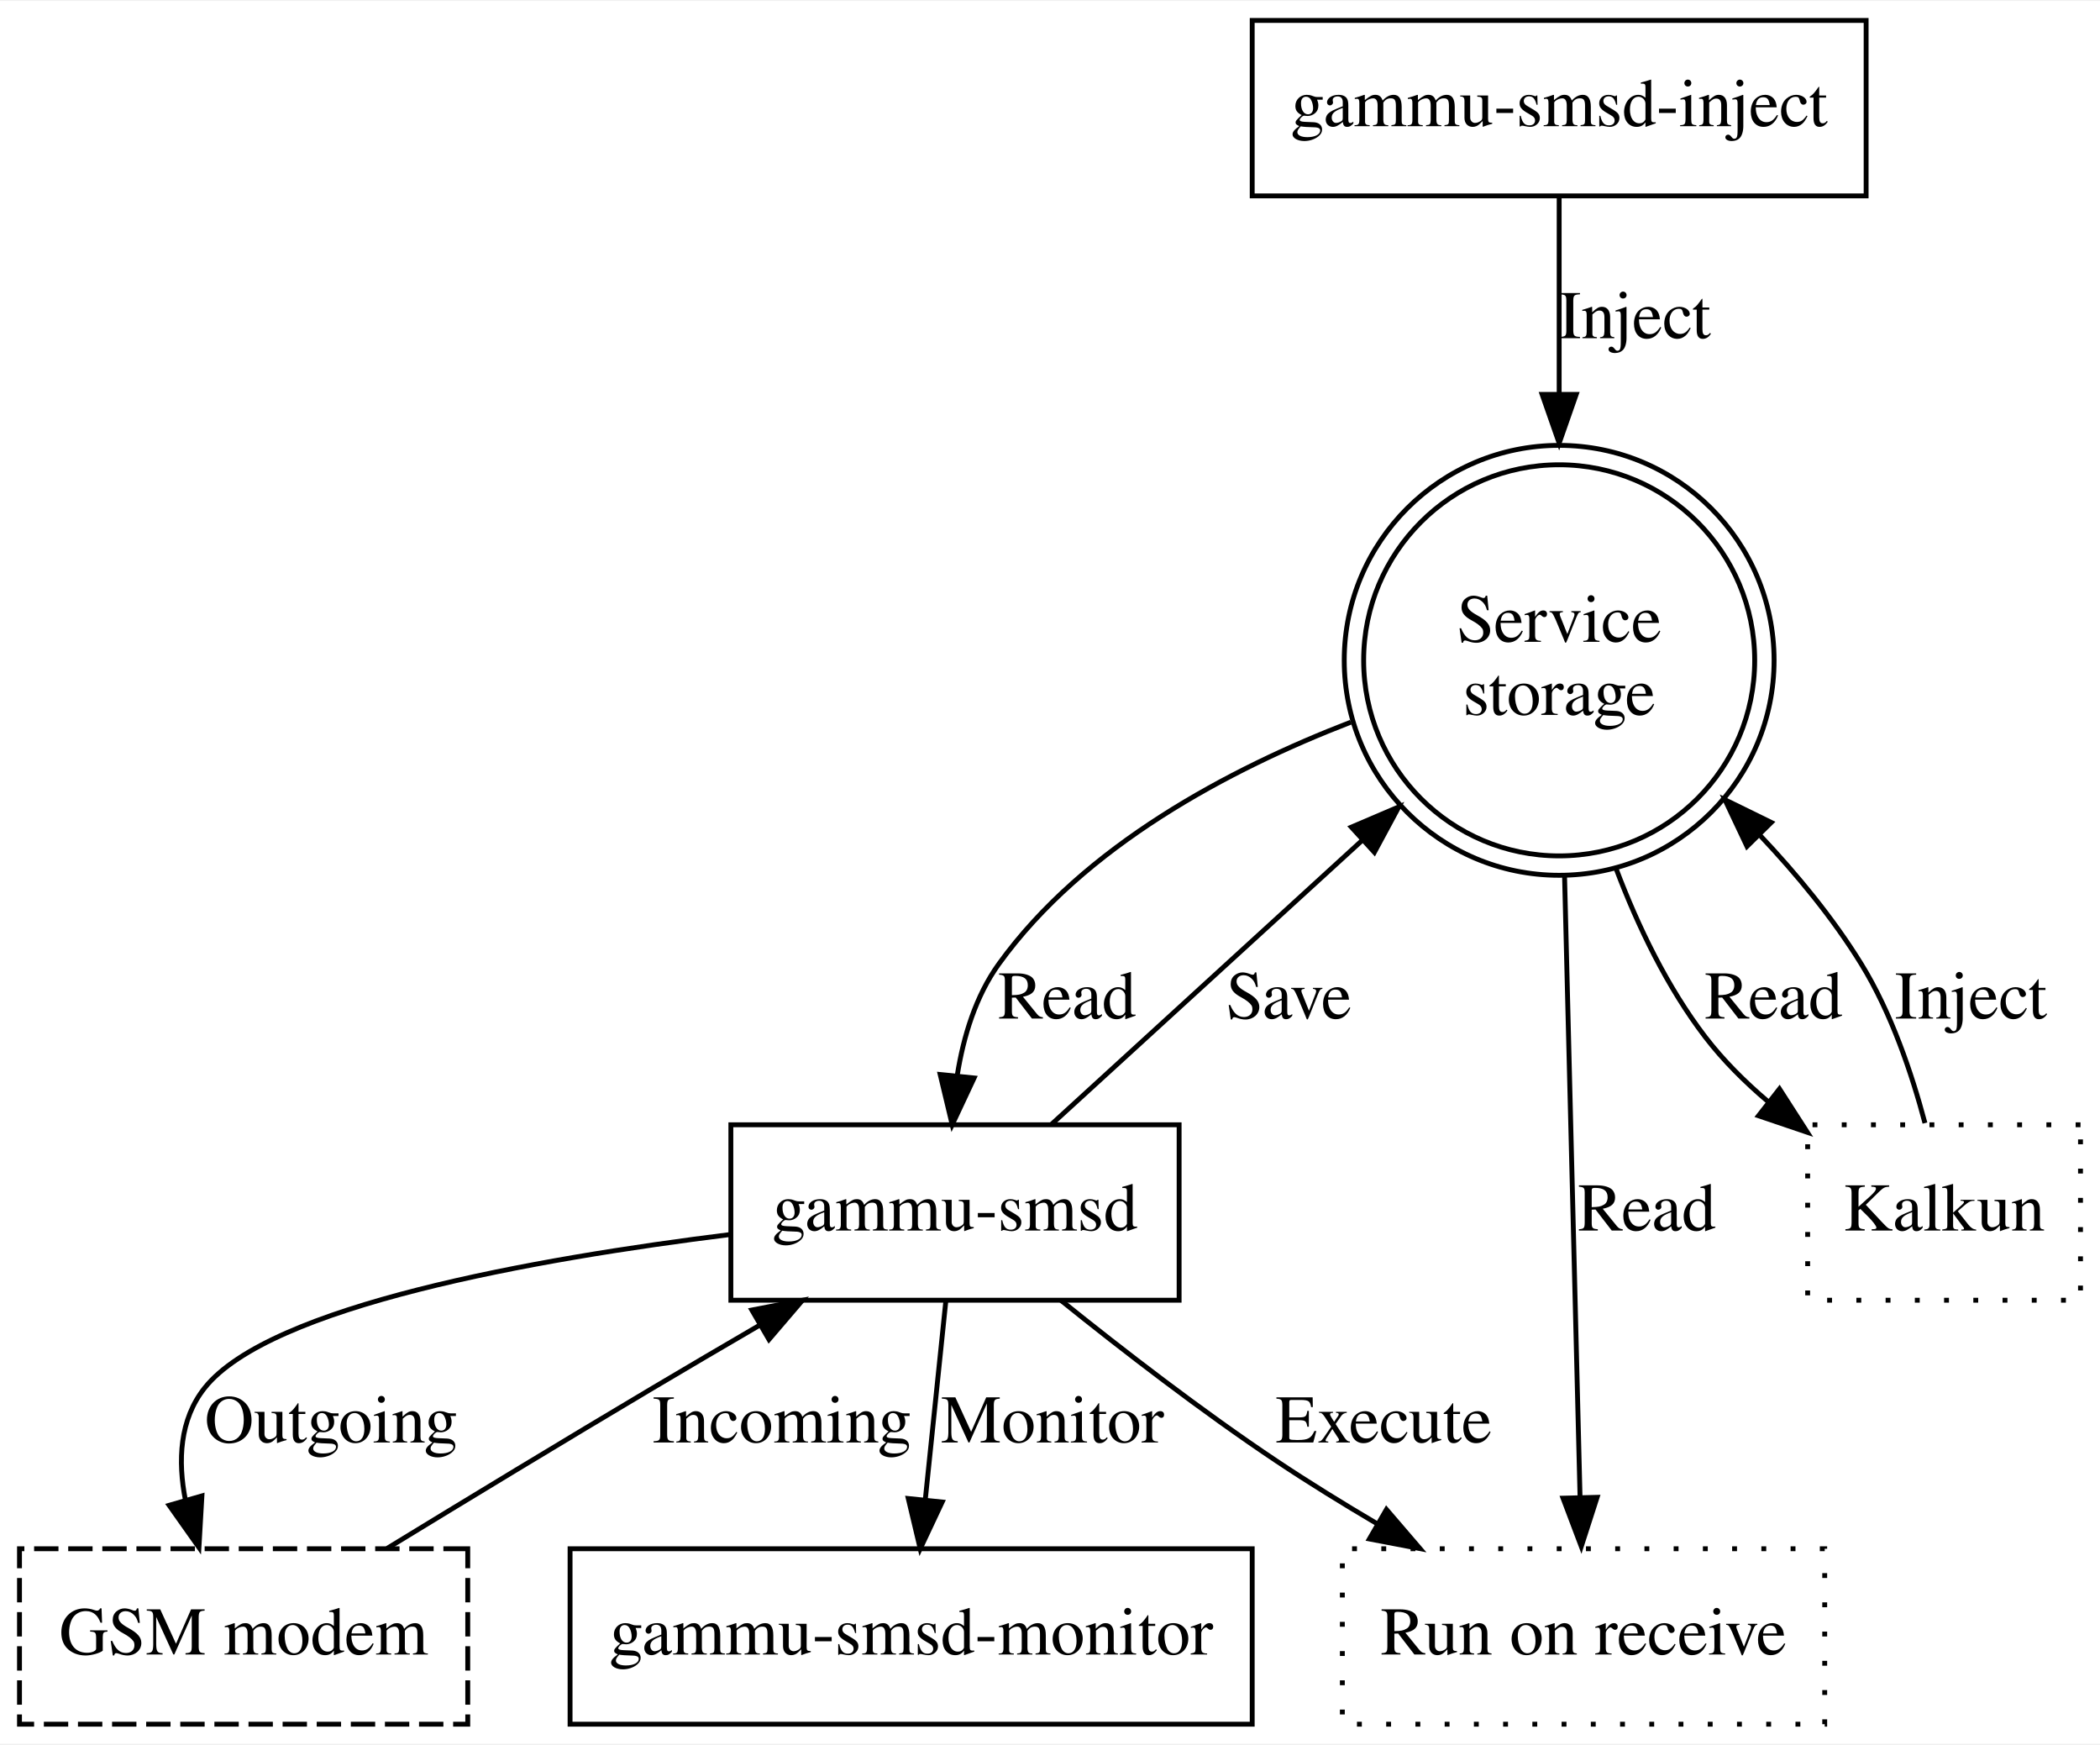
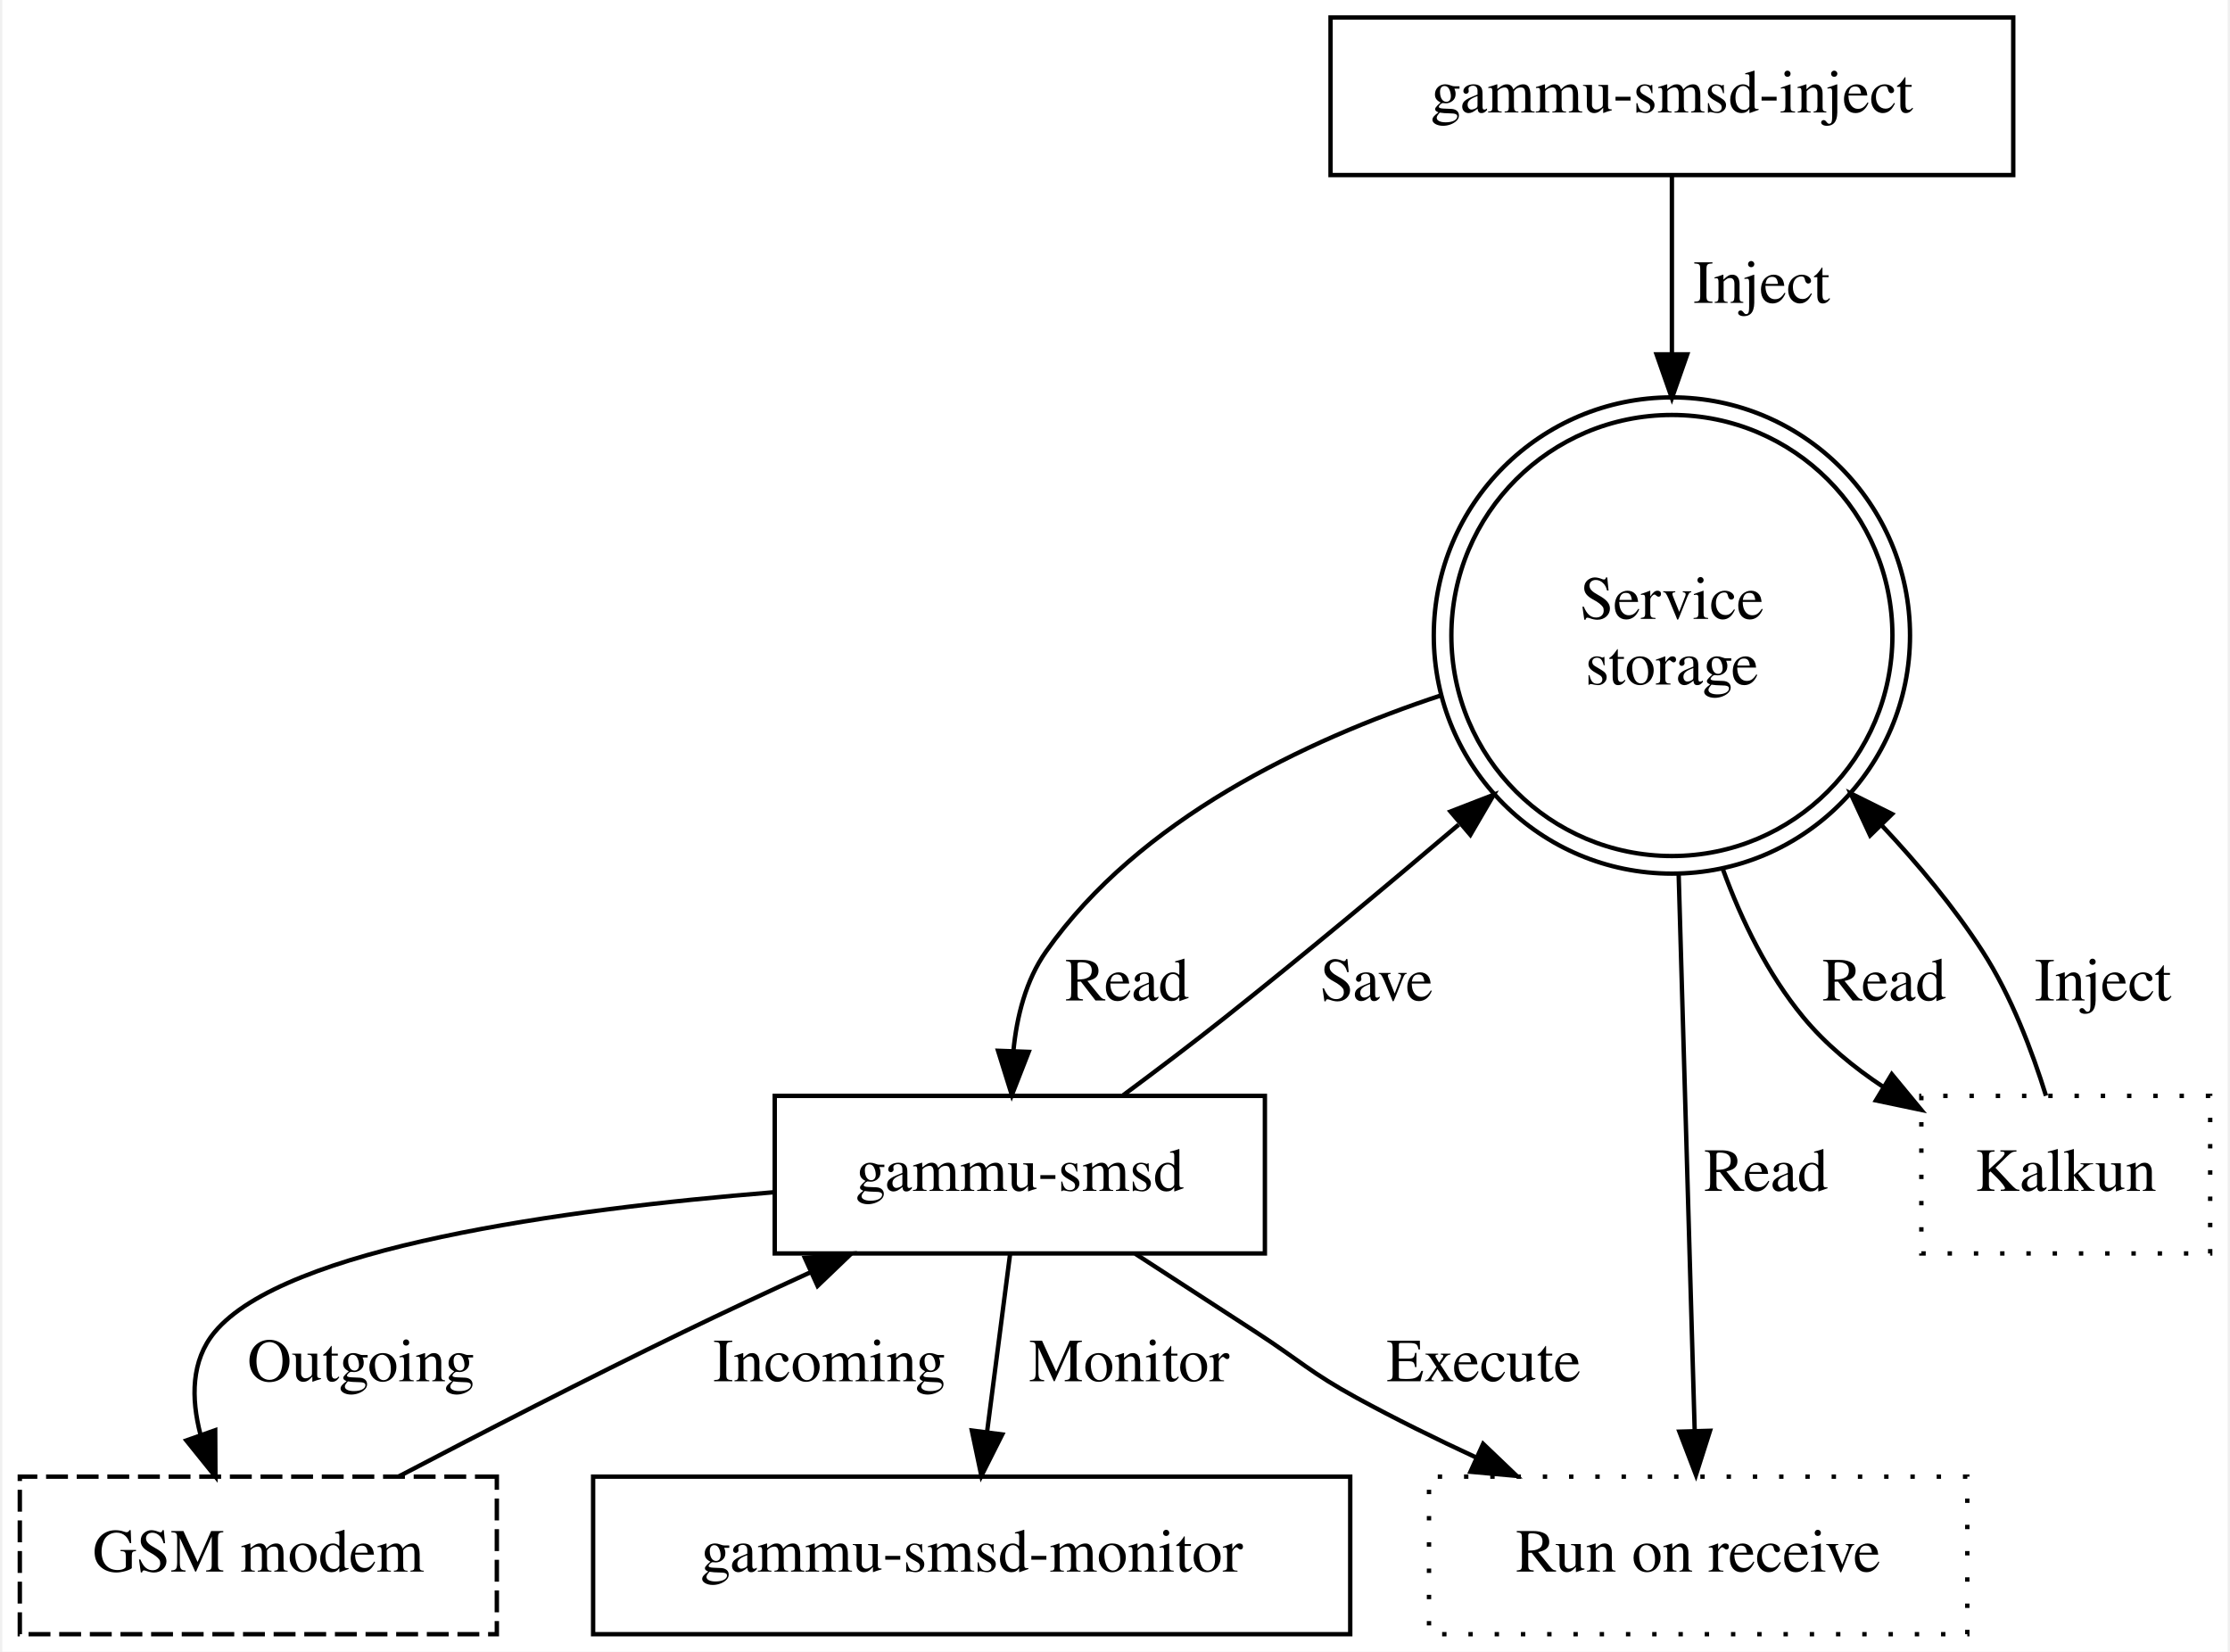
- <svg xmlns="http://www.w3.org/2000/svg" width="431pt" height="358pt" viewBox="0.00 0.00 431.00 357.61">
-   <g id="graph0" class="graph" transform="scale(1 1) rotate(0) translate(4 353.6102)">
-     <polygon fill="#ffffff" stroke="transparent" points="-4,4 -4,-353.61 427,-353.61 427,4 -4,4" />
+ <svg xmlns="http://www.w3.org/2000/svg" width="509pt" height="377pt" viewBox="0.00 0.00 508.50 377.41">
+   <g id="graph0" class="graph" transform="scale(1 1) rotate(0) translate(4 373.41)">
+     <polygon fill="white" stroke="transparent" points="-4,4 -4,-373.41 504.5,-373.41 504.5,4 -4,4" />
    <g id="node1" class="node">
-       <polygon fill="none" stroke="#000000" points="379,-349.61 253,-349.61 253,-313.61 379,-313.61 379,-349.61" />
-       <text text-anchor="middle" x="316" y="-327.91" font-family="Times,serif" font-size="14.00" fill="#000000">gammu-smsd-inject</text>
+       <polygon fill="none" stroke="black" points="455.5,-369.41 299.5,-369.41 299.5,-333.41 455.5,-333.41 455.5,-369.41" />
+       <text text-anchor="middle" x="377.5" y="-347.71" font-family="Times,serif" font-size="14.00">gammu-smsd-inject</text>
    </g>
    <g id="node6" class="node">
-       <ellipse fill="none" stroke="#000000" cx="316" cy="-218.305" rx="40.129" ry="40.129" />
-       <ellipse fill="none" stroke="#000000" cx="316" cy="-218.305" rx="44.111" ry="44.111" />
-       <text text-anchor="middle" x="316" y="-222.105" font-family="Times,serif" font-size="14.00" fill="#000000">Service</text>
-       <text text-anchor="middle" x="316" y="-207.105" font-family="Times,serif" font-size="14.00" fill="#000000">storage</text>
+       <ellipse fill="none" stroke="black" cx="377.5" cy="-228.2" rx="50.39" ry="50.39" />
+       <ellipse fill="none" stroke="black" cx="377.5" cy="-228.2" rx="54.41" ry="54.41" />
+       <text text-anchor="middle" x="377.5" y="-232" font-family="Times,serif" font-size="14.00">Service</text>
+       <text text-anchor="middle" x="377.5" y="-217" font-family="Times,serif" font-size="14.00">storage</text>
    </g>
    <g id="edge9" class="edge">
-       <path fill="none" stroke="#000000" d="M316,-313.406C316,-302.325 316,-287.53 316,-272.916" />
-       <polygon fill="#000000" stroke="#000000" points="319.5,-272.875 316,-262.875 312.5,-272.875 319.5,-272.875" />
-       <text text-anchor="middle" x="331.5" y="-284.41" font-family="Times,serif" font-size="14.00" fill="#000000">Inject</text>
+       <path fill="none" stroke="black" d="M377.5,-333.3C377.5,-322.48 377.5,-307.76 377.5,-292.8" />
+       <polygon fill="black" stroke="black" points="381,-292.44 377.5,-282.44 374,-292.44 381,-292.44" />
+       <text text-anchor="middle" x="398" y="-304.21" font-family="Times,serif" font-size="14.00">Inject</text>
    </g>
    <g id="node2" class="node">
-       <polygon fill="none" stroke="#000000" points="238,-123 146,-123 146,-87 238,-87 238,-123" />
-       <text text-anchor="middle" x="192" y="-101.3" font-family="Times,serif" font-size="14.00" fill="#000000">gammu-smsd</text>
+       <polygon fill="none" stroke="black" points="284.5,-123 172.5,-123 172.5,-87 284.5,-87 284.5,-123" />
+       <text text-anchor="middle" x="228.5" y="-101.3" font-family="Times,serif" font-size="14.00">gammu-smsd</text>
    </g>
    <g id="node3" class="node">
-       <polygon fill="none" stroke="#000000" stroke-dasharray="1,5" points="370.5,-36 271.5,-36 271.5,0 370.5,0 370.5,-36" />
-       <text text-anchor="middle" x="321" y="-14.3" font-family="Times,serif" font-size="14.00" fill="#000000">Run on receive</text>
+       <polygon fill="none" stroke="black" stroke-dasharray="1,5" points="445,-36 322,-36 322,0 445,0 445,-36" />
+       <text text-anchor="middle" x="383.5" y="-14.3" font-family="Times,serif" font-size="14.00">Run on receive</text>
    </g>
    <g id="edge5" class="edge">
-       <path fill="none" stroke="#000000" d="M213.734,-86.978C226.341,-76.84 242.703,-64.209 258,-54 264.557,-49.624 271.673,-45.236 278.682,-41.104" />
-       <polygon fill="#000000" stroke="#000000" points="280.553,-44.065 287.454,-36.026 277.046,-38.007 280.553,-44.065" />
-       <text text-anchor="middle" x="280" y="-57.8" font-family="Times,serif" font-size="14.00" fill="#000000">Execute</text>
+       <path fill="none" stroke="black" d="M254.88,-86.93C263.67,-81.23 273.51,-74.85 282.5,-69 292.73,-62.35 294.79,-59.85 305.5,-54 314.2,-49.25 323.66,-44.6 332.9,-40.32" />
+       <polygon fill="black" stroke="black" points="334.37,-43.49 342.03,-36.17 331.48,-37.12 334.37,-43.49" />
+       <text text-anchor="middle" x="334.5" y="-57.8" font-family="Times,serif" font-size="14.00">Execute</text>
    </g>
    <g id="node4" class="node">
-       <polygon fill="none" stroke="#000000" stroke-dasharray="5,2" points="92,-36 0,-36 0,0 92,0 92,-36" />
-       <text text-anchor="middle" x="46" y="-14.3" font-family="Times,serif" font-size="14.00" fill="#000000">GSM modem</text>
+       <polygon fill="none" stroke="black" stroke-dasharray="5,2" points="109,-36 0,-36 0,0 109,0 109,-36" />
+       <text text-anchor="middle" x="54.5" y="-14.3" font-family="Times,serif" font-size="14.00">GSM modem</text>
    </g>
    <g id="edge1" class="edge">
-       <path fill="none" stroke="#000000" d="M145.955,-100.493C105.584,-95.477 51.309,-85.779 38,-69 32.852,-62.51 32.464,-54.059 34.07,-45.909" />
-       <polygon fill="#000000" stroke="#000000" points="37.443,-46.846 36.832,-36.269 30.713,-44.918 37.443,-46.846" />
-       <text text-anchor="middle" x="64" y="-57.8" font-family="Times,serif" font-size="14.00" fill="#000000">Outgoing</text>
+       <path fill="none" stroke="black" d="M172.22,-100.98C124.22,-97.09 60.52,-88.35 44.5,-69 39.12,-62.5 39.13,-53.92 41.26,-45.7" />
+       <polygon fill="black" stroke="black" points="44.65,-46.61 44.7,-36.02 38.06,-44.27 44.65,-46.61" />
+       <text text-anchor="middle" x="78" y="-57.8" font-family="Times,serif" font-size="14.00">Outgoing</text>
    </g>
    <g id="node5" class="node">
-       <polygon fill="none" stroke="#000000" points="253,-36 113,-36 113,0 253,0 253,-36" />
-       <text text-anchor="middle" x="183" y="-14.3" font-family="Times,serif" font-size="14.00" fill="#000000">gammu-smsd-monitor</text>
+       <polygon fill="none" stroke="black" points="304,-36 131,-36 131,0 304,0 304,-36" />
+       <text text-anchor="middle" x="217.5" y="-14.3" font-family="Times,serif" font-size="14.00">gammu-smsd-monitor</text>
    </g>
    <g id="edge10" class="edge">
-       <path fill="none" stroke="#000000" d="M190.135,-86.974C188.916,-75.192 187.299,-59.561 185.913,-46.158" />
-       <polygon fill="#000000" stroke="#000000" points="189.373,-45.59 184.862,-36.003 182.41,-46.31 189.373,-45.59" />
-       <text text-anchor="middle" x="212" y="-57.8" font-family="Times,serif" font-size="14.00" fill="#000000">Monitor</text>
+       <path fill="none" stroke="black" d="M226.27,-86.8C224.77,-75.16 222.75,-59.55 221.02,-46.24" />
+       <polygon fill="black" stroke="black" points="224.48,-45.64 219.72,-36.18 217.54,-46.54 224.48,-45.64" />
+       <text text-anchor="middle" x="253.5" y="-57.8" font-family="Times,serif" font-size="14.00">Monitor</text>
    </g>
    <g id="edge3" class="edge">
-       <path fill="none" stroke="#000000" d="M211.86,-123.147C228.939,-138.753 254.117,-161.759 275.438,-181.241" />
-       <polygon fill="#000000" stroke="#000000" points="273.353,-184.077 283.096,-188.239 278.075,-178.91 273.353,-184.077" />
-       <text text-anchor="middle" x="260.5" y="-144.8" font-family="Times,serif" font-size="14.00" fill="#000000">Save</text>
+       <path fill="none" stroke="black" d="M252.14,-123.17C259.68,-128.76 268.01,-135.05 275.5,-141 293.14,-155 312.07,-170.78 328.78,-184.98" />
+       <polygon fill="black" stroke="black" points="326.91,-187.98 336.79,-191.81 331.45,-182.66 326.91,-187.98" />
+       <text text-anchor="middle" x="310" y="-144.8" font-family="Times,serif" font-size="14.00">Save</text>
    </g>
    <g id="edge2" class="edge">
-       <path fill="none" stroke="#000000" d="M75.46,-36.08C91.534,-45.895 111.81,-58.199 130,-69 136.998,-73.156 144.466,-77.537 151.708,-81.758" />
-       <polygon fill="#000000" stroke="#000000" points="150.303,-84.99 160.707,-86.989 153.821,-78.938 150.303,-84.99" />
-       <text text-anchor="middle" x="156.5" y="-57.8" font-family="Times,serif" font-size="14.00" fill="#000000">Incoming</text>
+       <path fill="none" stroke="black" d="M86.63,-36.07C105.43,-45.92 129.68,-58.42 151.5,-69 160.91,-73.56 171.05,-78.3 180.78,-82.75" />
+       <polygon fill="black" stroke="black" points="179.39,-85.97 189.94,-86.92 182.29,-79.59 179.39,-85.97" />
+       <text text-anchor="middle" x="185" y="-57.8" font-family="Times,serif" font-size="14.00">Incoming</text>
    </g>
    <g id="edge4" class="edge">
-       <path fill="none" stroke="#000000" d="M273.245,-205.618C248.325,-196.002 218.458,-180.224 201,-156 196.248,-149.407 193.73,-141.111 192.461,-133.138" />
-       <polygon fill="#000000" stroke="#000000" points="195.924,-132.605 191.428,-123.011 188.961,-133.315 195.924,-132.605" />
-       <text text-anchor="middle" x="215" y="-144.8" font-family="Times,serif" font-size="14.00" fill="#000000">Read</text>
+       <path fill="none" stroke="black" d="M324.91,-214.57C293.52,-204.19 255.76,-186.15 234.5,-156 229.88,-149.44 227.8,-141.16 227.03,-133.23" />
+       <polygon fill="black" stroke="black" points="230.53,-133.06 226.68,-123.19 223.53,-133.31 230.53,-133.06" />
+       <text text-anchor="middle" x="253" y="-144.8" font-family="Times,serif" font-size="14.00">Read</text>
    </g>
    <g id="edge6" class="edge">
-       <path fill="none" stroke="#000000" d="M317.11,-173.851C318.076,-135.123 319.45,-80.102 320.28,-46.854" />
-       <polygon fill="#000000" stroke="#000000" points="323.788,-46.553 320.539,-36.468 316.79,-46.378 323.788,-46.553" />
-       <text text-anchor="middle" x="334" y="-101.3" font-family="Times,serif" font-size="14.00" fill="#000000">Read</text>
+       <path fill="none" stroke="black" d="M379.04,-173.86C380.21,-133.16 381.78,-78.75 382.71,-46.44" />
+       <polygon fill="black" stroke="black" points="386.21,-46.48 383,-36.38 379.21,-46.28 386.21,-46.48" />
+       <text text-anchor="middle" x="399" y="-101.3" font-family="Times,serif" font-size="14.00">Read</text>
    </g>
    <g id="node7" class="node">
-       <polygon fill="none" stroke="#000000" stroke-dasharray="1,5" points="423,-123 367,-123 367,-87 423,-87 423,-123" />
-       <text text-anchor="middle" x="395" y="-101.3" font-family="Times,serif" font-size="14.00" fill="#000000">Kalkun</text>
+       <polygon fill="none" stroke="black" stroke-dasharray="1,5" points="500.5,-123 434.5,-123 434.5,-87 500.5,-87 500.5,-123" />
+       <text text-anchor="middle" x="467.5" y="-101.3" font-family="Times,serif" font-size="14.00">Kalkun</text>
    </g>
    <g id="edge8" class="edge">
-       <path fill="none" stroke="#000000" d="M327.696,-175.519C332.209,-163.614 338.209,-151.171 346,-141 349.66,-136.222 354.12,-131.787 358.843,-127.778" />
-       <polygon fill="#000000" stroke="#000000" points="361.217,-130.365 366.943,-121.45 356.908,-124.849 361.217,-130.365" />
-       <text text-anchor="middle" x="360" y="-144.8" font-family="Times,serif" font-size="14.00" fill="#000000">Read</text>
+       <path fill="none" stroke="black" d="M389.12,-174.87C393.49,-162.88 399.44,-150.79 407.5,-141 412.57,-134.85 419.02,-129.54 425.8,-125.05" />
+       <polygon fill="black" stroke="black" points="427.74,-127.96 434.48,-119.8 424.12,-121.97 427.74,-127.96" />
+       <text text-anchor="middle" x="426" y="-144.8" font-family="Times,serif" font-size="14.00">Read</text>
    </g>
    <g id="edge7" class="edge">
-       <path fill="none" stroke="#000000" d="M391.074,-123.353C388.385,-133.478 384.17,-145.989 378,-156 372.238,-165.349 364.815,-174.366 357.122,-182.498" />
-       <polygon fill="#000000" stroke="#000000" points="354.548,-180.124 350.019,-189.702 359.532,-185.038 354.548,-180.124" />
-       <text text-anchor="middle" x="400.5" y="-144.8" font-family="Times,serif" font-size="14.00" fill="#000000">Inject</text>
+       <path fill="none" stroke="black" d="M462.98,-123.04C459.85,-133.12 455.05,-145.86 448.5,-156 441.99,-166.08 433.85,-175.88 425.44,-184.83" />
+       <polygon fill="black" stroke="black" points="422.8,-182.52 418.33,-192.13 427.81,-187.41 422.8,-182.52" />
+       <text text-anchor="middle" x="476" y="-144.8" font-family="Times,serif" font-size="14.00">Inject</text>
    </g>
  </g>
</svg>
